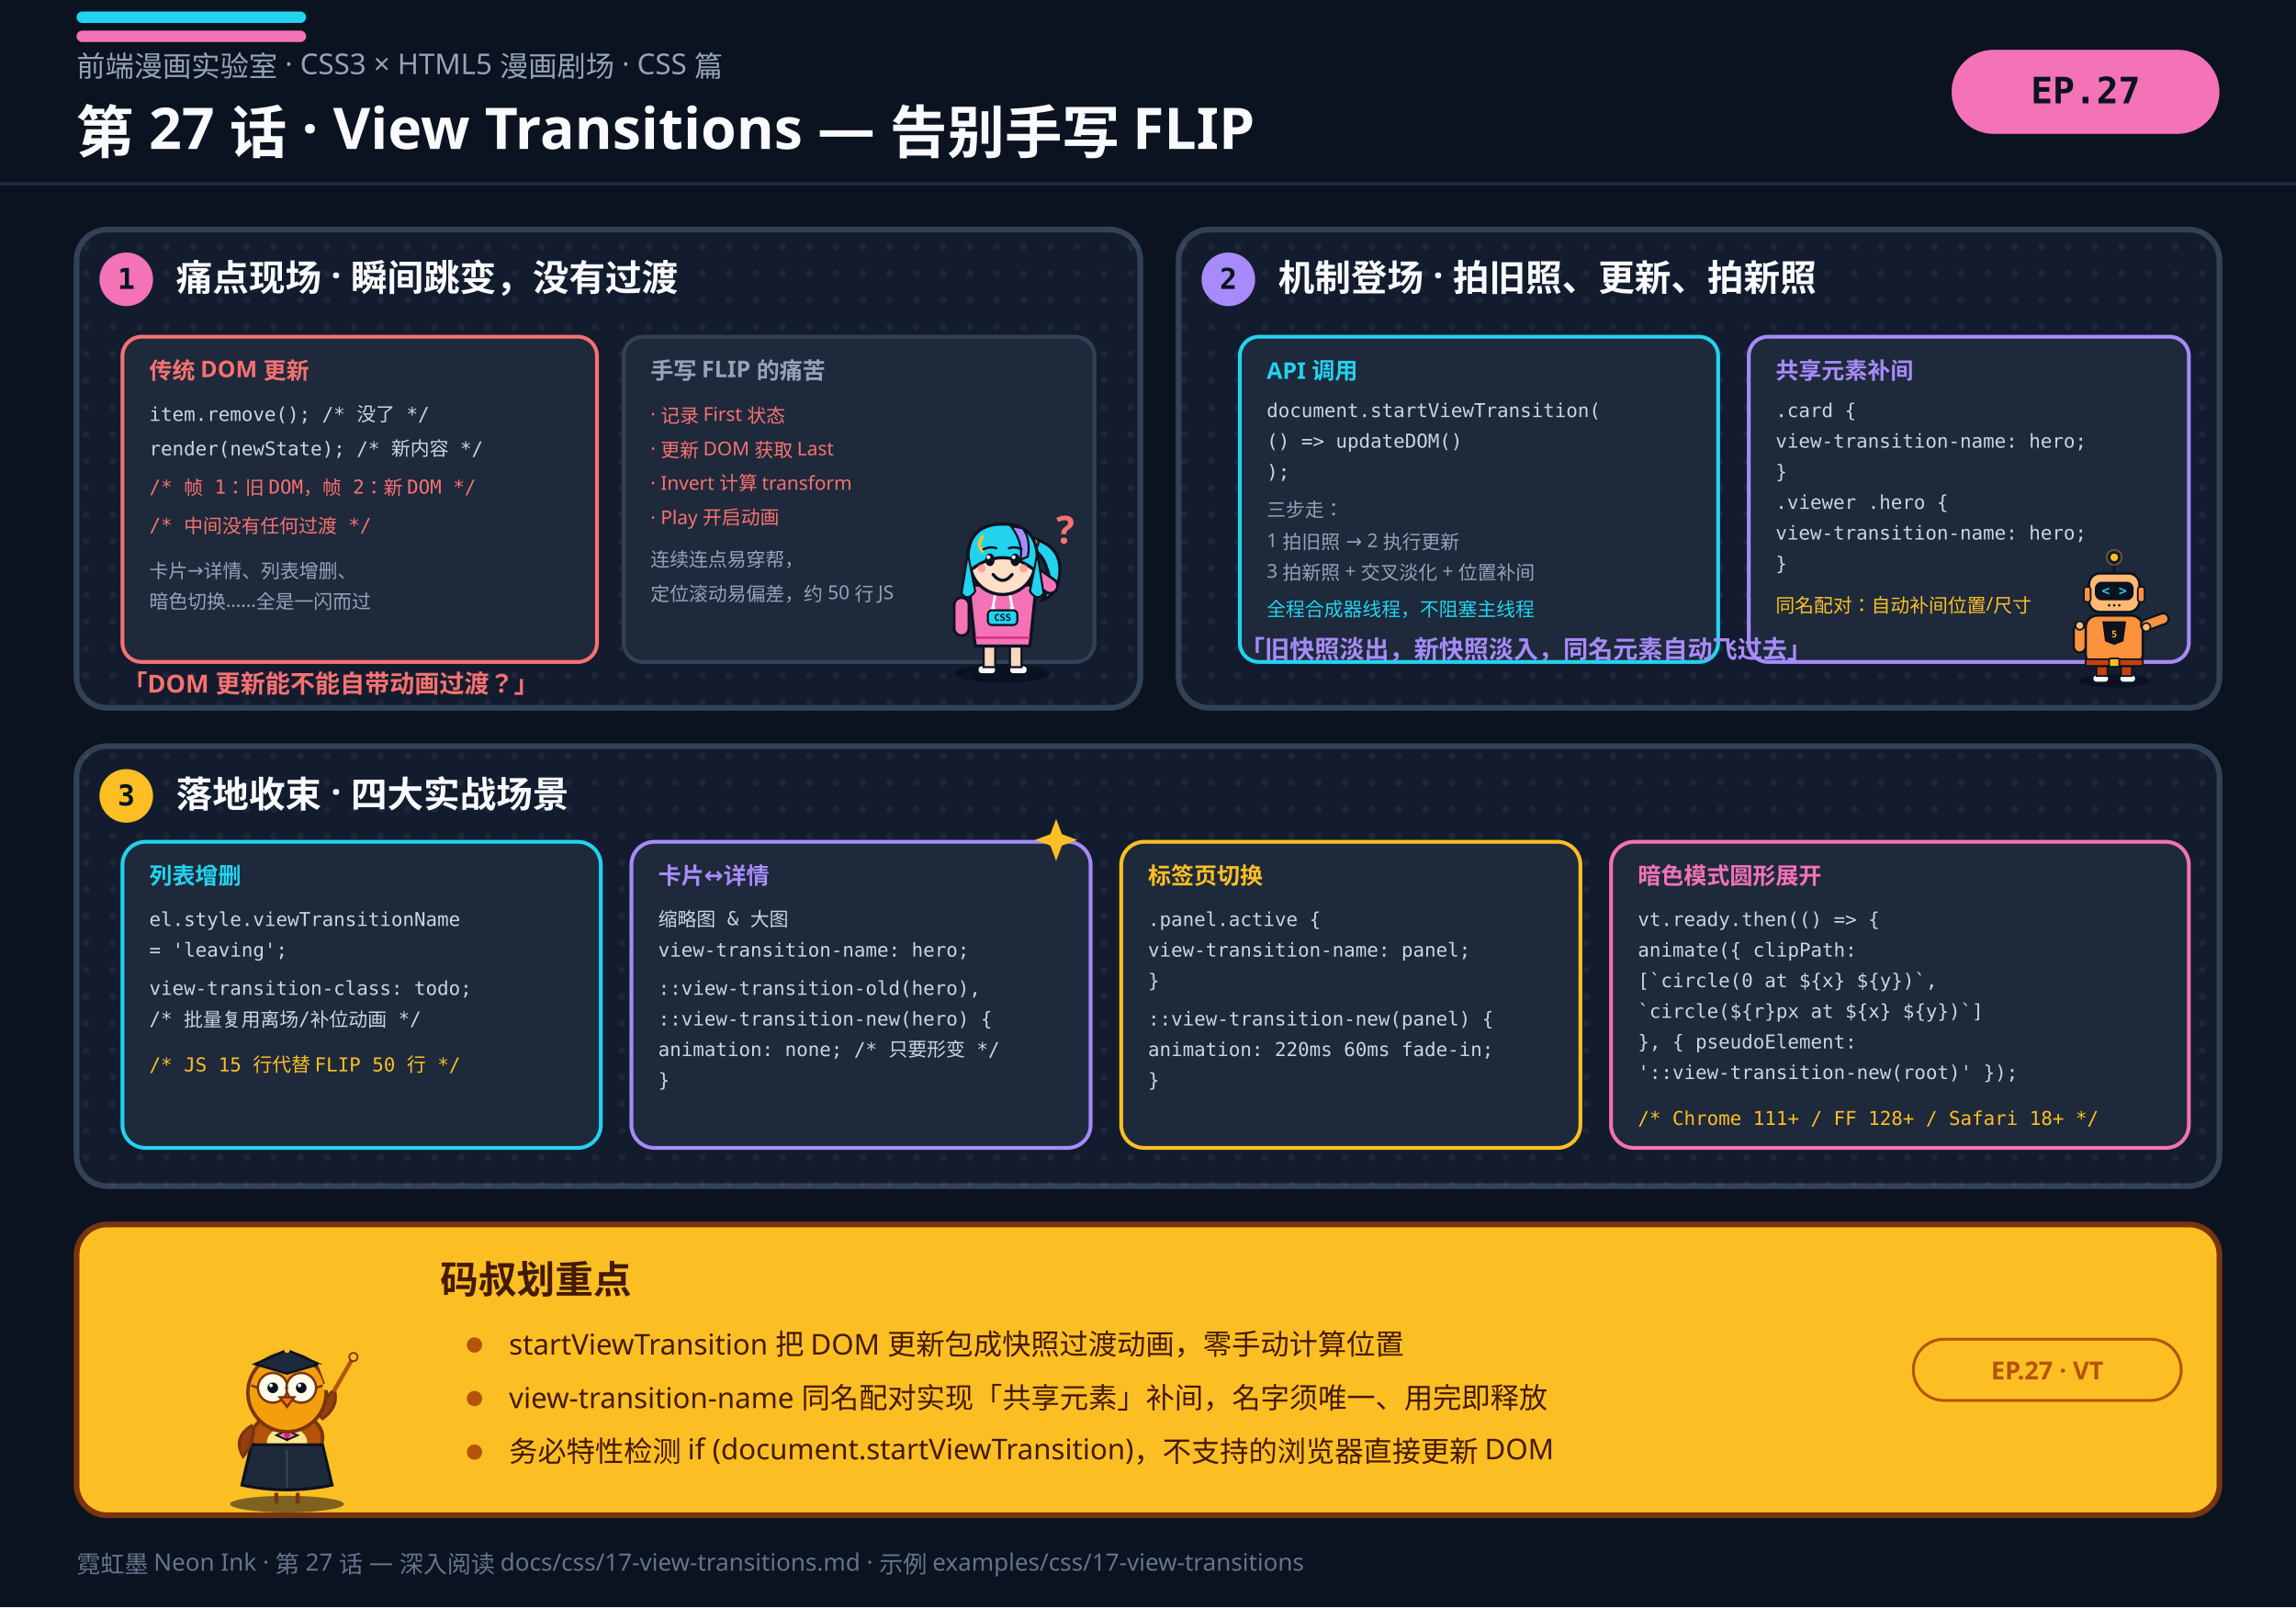
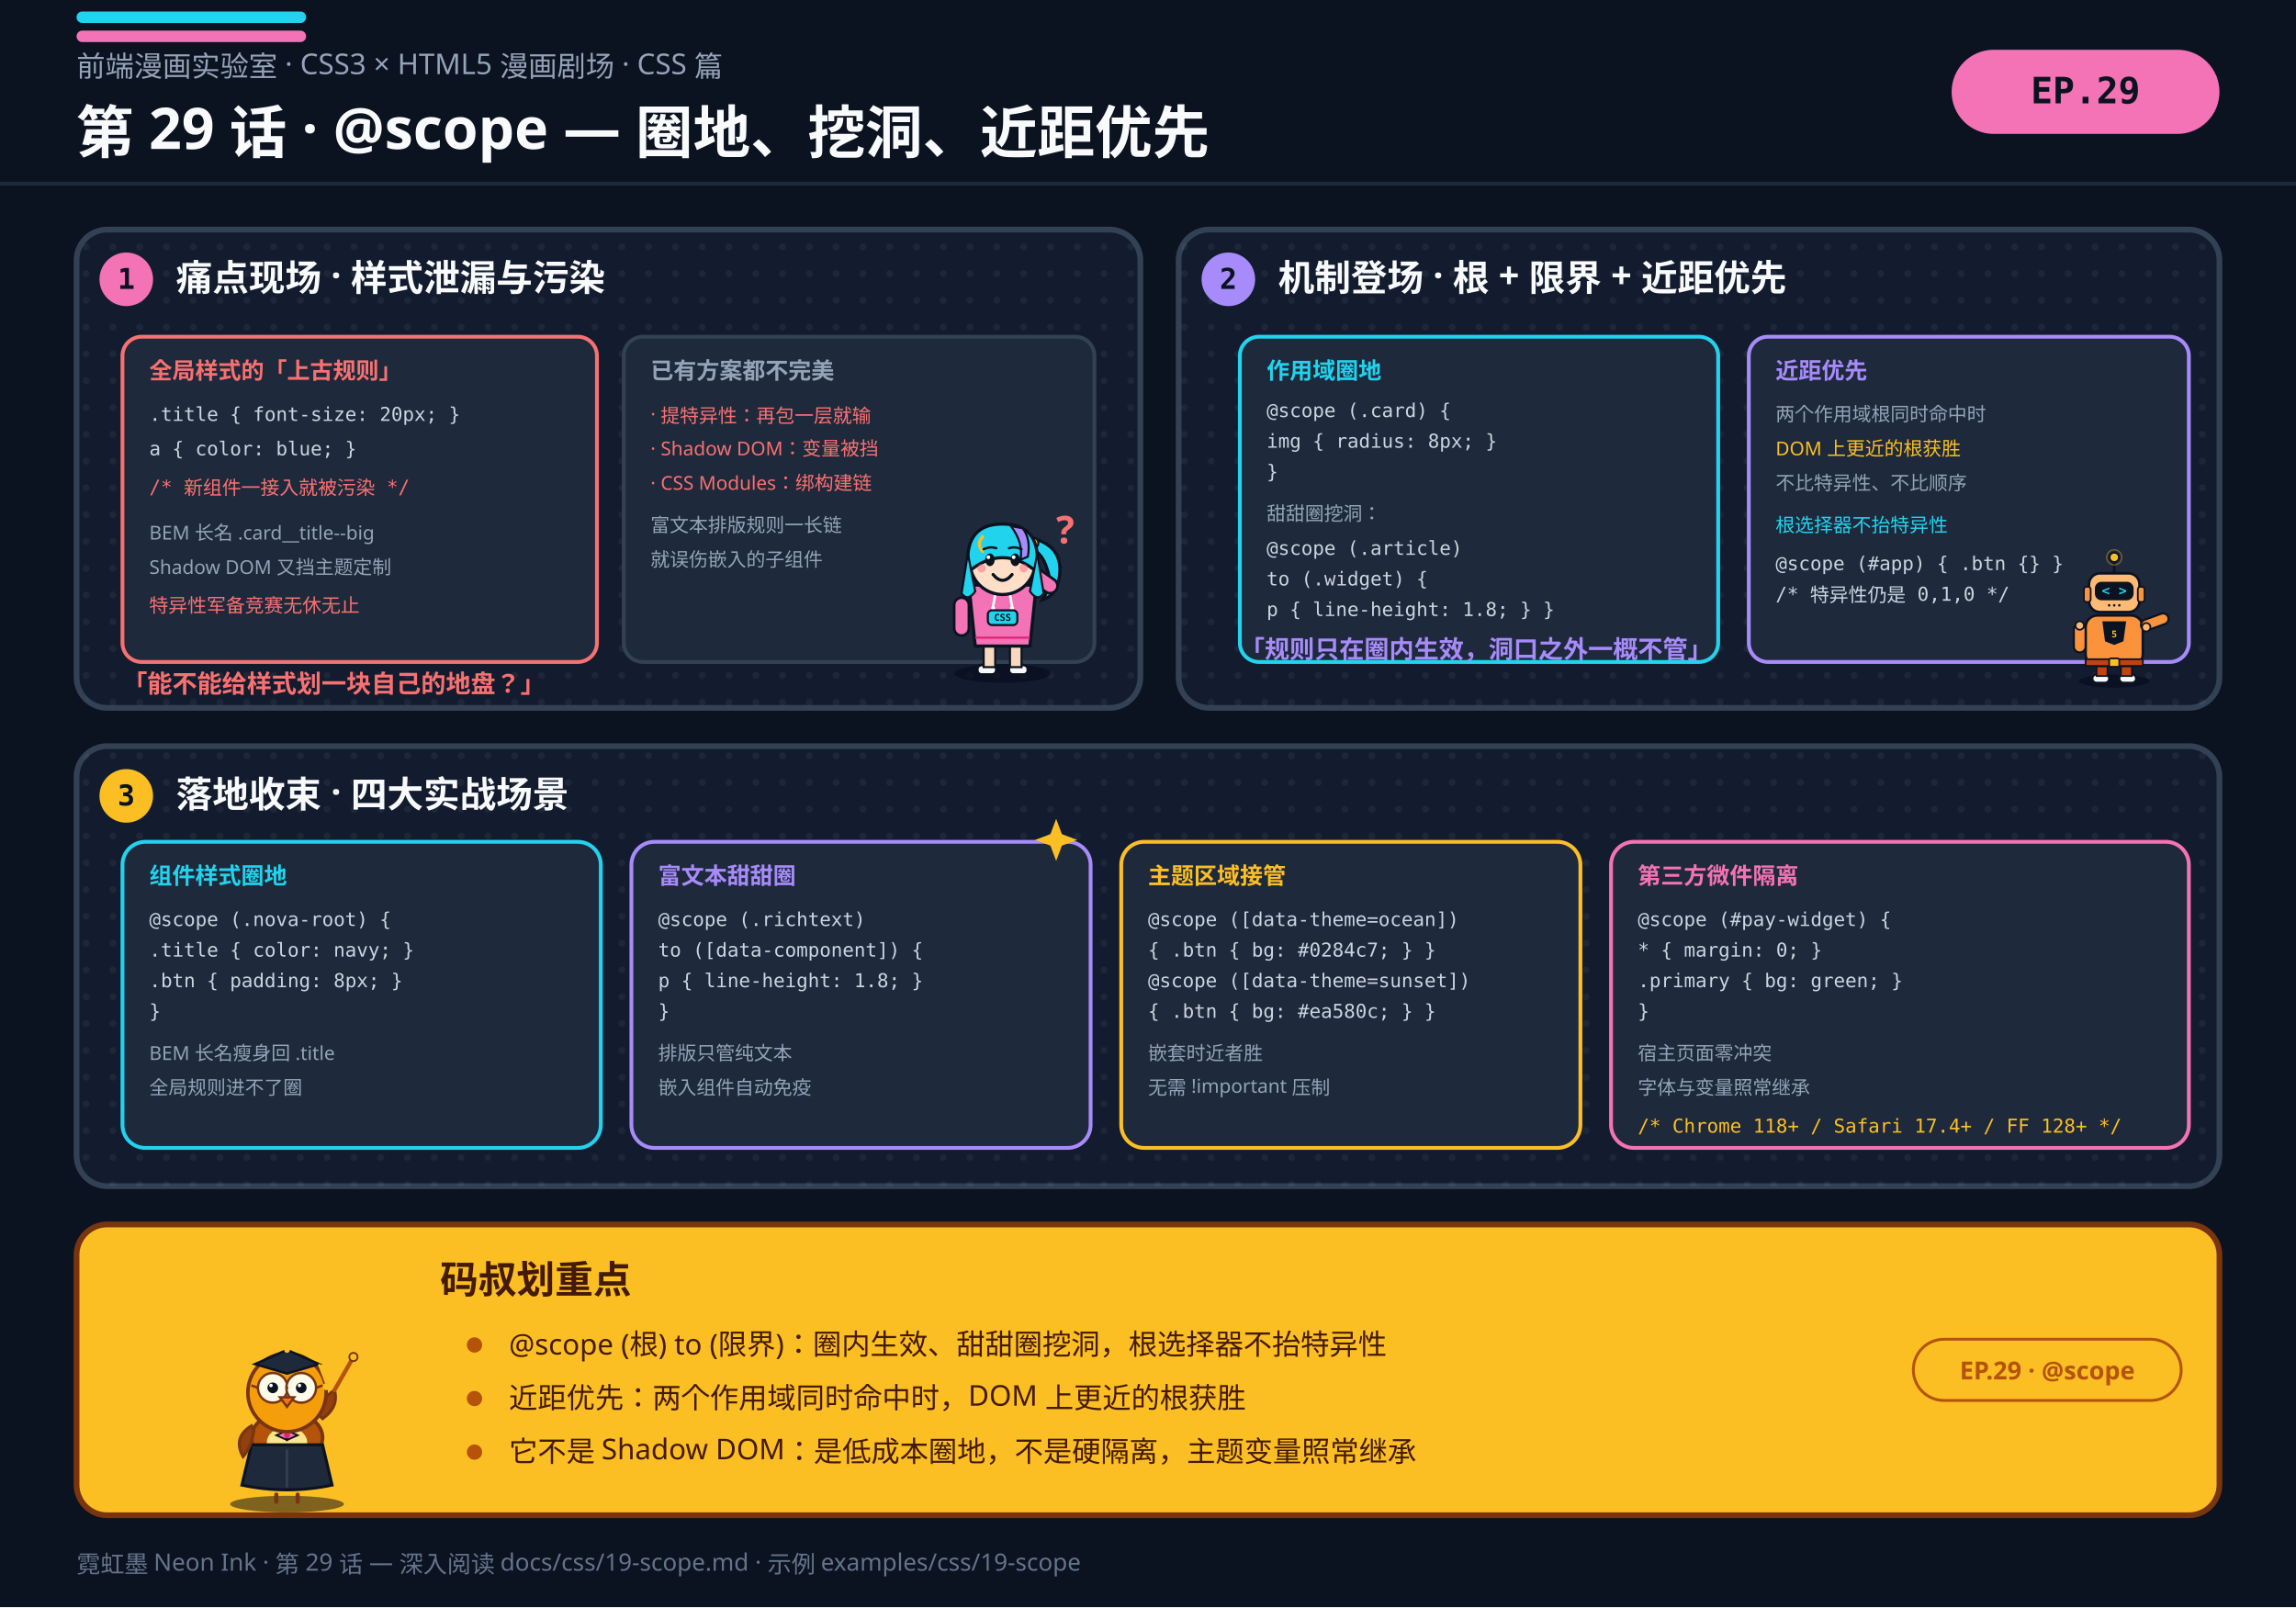
<svg xmlns="http://www.w3.org/2000/svg" viewBox="0 0 1200 840">
  <defs>
    <style>
      .t{font-family:'PingFang SC','Hiragino Sans GB','Microsoft YaHei',sans-serif;}
      .m{font-family:'SFMono-Regular',Menlo,Consolas,monospace;}
      .st{font-size:15px;fill:#94a3b8;}
      .bt{font-size:30px;font-weight:bold;fill:#f8fafc;}
      .pt{font-size:19px;font-weight:bold;fill:#f8fafc;}
      .an{font-size:12.5px;fill:#94a3b8;}
      .cd{font-size:11.5px;fill:#cbd5e1;}
      .kt{font-size:20px;font-weight:bold;fill:#451a03;}
      .kb{font-size:15px;fill:#451a03;}
      .ft{font-size:12.5px;fill:#64748b;}
    </style>
    <pattern id="ht" width="14" height="14" patternUnits="userSpaceOnUse">
      <circle cx="3" cy="3" r="1.8" fill="#f8fafc" opacity="0.05" />
    </pattern>
    <g id="pixelv2">
      <ellipse cx="0" cy="0" rx="46" ry="9" fill="#020617" opacity="0.5" />
      <rect x="-24" y="-8" width="18" height="9" rx="4" fill="#f8fafc" stroke="#0b1220" stroke-width="2.5" />
      <rect x="6" y="-8" width="18" height="9" rx="4" fill="#f8fafc" stroke="#0b1220" stroke-width="2.5" />
      <rect x="-18" y="-30" width="11" height="24" fill="#f8d8bf" stroke="#0b1220" stroke-width="2" />
      <rect x="7" y="-30" width="11" height="24" fill="#f8d8bf" stroke="#0b1220" stroke-width="2" />
      <path d="M 30 -128 Q 58 -120 54 -92 Q 51 -74 38 -70 Q 48 -86 42 -100 Q 38 -114 26 -120 Z" fill="#22d3ee" stroke="#0b1220" stroke-width="3" />
      <circle cx="29" cy="-124" r="5" fill="#fbbf24" stroke="#0b1220" stroke-width="2" />
      <path d="M -32 -84 L 32 -84 L 26 -26 L -26 -26 Z" fill="#f472b6" stroke="#0b1220" stroke-width="3" stroke-linejoin="round" />
      <path d="M -26 -34 L 26 -34" stroke="#db2777" stroke-width="2" />
      <path d="M -6 -80 L -9 -64" stroke="#f8fafc" stroke-width="2.5" stroke-linecap="round" />
      <path d="M 6 -80 L 9 -64" stroke="#f8fafc" stroke-width="2.5" stroke-linecap="round" />
      <circle cx="-9" cy="-62" r="2" fill="#f8fafc" />
      <circle cx="9" cy="-62" r="2" fill="#f8fafc" />
      <rect x="-14" y="-60" width="28" height="14" rx="4" fill="#22d3ee" stroke="#0b1220" stroke-width="2" />
      <text class="m" x="0" y="-50" text-anchor="middle" font-size="9" font-weight="bold" fill="#0b1220">CSS</text>
      <rect x="-46" y="-72" width="14" height="36" rx="7" fill="#f472b6" stroke="#0b1220" stroke-width="2.5" />
      <rect x="30" y="-106" width="14" height="34" rx="7" fill="#f472b6" stroke="#0b1220" stroke-width="2.5" transform="rotate(-55 37 -89)" />
      <circle cx="0" cy="-106" r="31" fill="#ffdfc8" stroke="#0b1220" stroke-width="3" />
      <path d="M -33 -104 Q -35 -142 0 -142 Q 35 -142 33 -104 L 33 -96 Q 17 -110 0 -110 Q -17 -110 -33 -96 Z" fill="#22d3ee" stroke="#0b1220" stroke-width="3" />
      <path d="M -33 -114 L -39 -76 Q -33 -68 -26 -78 Z" fill="#22d3ee" stroke="#0b1220" stroke-width="2" />
      <path d="M 33 -114 L 39 -76 Q 33 -68 26 -78 Z" fill="#22d3ee" stroke="#0b1220" stroke-width="2" />
      <path d="M 8 -140 Q 20 -124 17 -108 L 24 -111 Q 27 -128 19 -138 Z" fill="#a78bfa" stroke="#0b1220" stroke-width="2" />
      <path d="M -19 -130 Q -25 -123 -19 -116" stroke="#fbbf24" stroke-width="3" fill="none" stroke-linecap="round" />
      <ellipse cx="-12" cy="-108" rx="4.5" ry="6" fill="#0b1220" />
      <ellipse cx="12" cy="-108" rx="4.5" ry="6" fill="#0b1220" />
      <circle cx="-13.5" cy="-110.5" r="1.8" fill="#ffffff" />
      <circle cx="10.5" cy="-110.5" r="1.8" fill="#ffffff" />
      <path d="M -18 -118 Q -12 -121 -6 -119" stroke="#0b1220" stroke-width="2.2" fill="none" stroke-linecap="round" />
      <path d="M 18 -118 Q 12 -121 6 -119" stroke="#0b1220" stroke-width="2.2" fill="none" stroke-linecap="round" />
      <circle cx="-20" cy="-100" r="4" fill="#fb7185" opacity="0.55" />
      <circle cx="20" cy="-100" r="4" fill="#fb7185" opacity="0.55" />
      <path d="M -9 -94 Q 0 -83 9 -94" stroke="#0b1220" stroke-width="3" fill="none" stroke-linecap="round" />
    </g>
    <g id="taggyv2">
      <ellipse cx="0" cy="0" rx="42" ry="8" fill="#020617" opacity="0.5" />
      <rect x="-26" y="-8" width="20" height="10" rx="5" fill="#f8fafc" stroke="#0b1220" stroke-width="2.5" />
      <rect x="6" y="-8" width="20" height="10" rx="5" fill="#f8fafc" stroke="#0b1220" stroke-width="2.5" />
      <rect x="-21" y="-24" width="13" height="18" fill="#c2410c" stroke="#0b1220" stroke-width="2" />
      <rect x="8" y="-24" width="13" height="18" fill="#c2410c" stroke="#0b1220" stroke-width="2" />
      <rect x="-34" y="-78" width="68" height="60" rx="14" fill="#fb923c" stroke="#0b1220" stroke-width="3" />
      <polygon points="-13,-70 13,-70 10,-48 0,-44 -10,-48" fill="#0b1220" stroke="#0b1220" stroke-width="2" />
      <text class="m" x="0" y="-52" text-anchor="middle" font-size="11" font-weight="bold" fill="#fbbf24">5</text>
      <rect x="-34" y="-26" width="68" height="8" fill="#c2410c" stroke="#0b1220" stroke-width="2" />
      <rect x="-6" y="-27" width="12" height="10" rx="2" fill="#fbbf24" stroke="#0b1220" stroke-width="2" />
      <rect x="-48" y="-68" width="14" height="34" rx="7" fill="#fb923c" stroke="#0b1220" stroke-width="2.5" />
      <circle cx="-41" cy="-66" r="5" fill="#fdba74" stroke="#0b1220" stroke-width="2" />
      <rect x="32" y="-71" width="34" height="13" rx="6.5" fill="#fb923c" stroke="#0b1220" stroke-width="2.5" transform="rotate(-20 32 -65)" />
      <circle cx="38" cy="-64" r="5" fill="#fdba74" stroke="#0b1220" stroke-width="2" />
      <rect x="-30" y="-128" width="60" height="46" rx="13" fill="#fdba74" stroke="#0b1220" stroke-width="3" />
      <rect x="-36" y="-112" width="8" height="18" rx="3" fill="#fb923c" stroke="#0b1220" stroke-width="2" />
      <rect x="28" y="-112" width="8" height="18" rx="3" fill="#fb923c" stroke="#0b1220" stroke-width="2" />
      <rect x="-23" y="-118" width="46" height="22" rx="8" fill="#0b1220" />
      <text class="m" x="-10" y="-102" text-anchor="middle" font-size="16" font-weight="bold" fill="#22d3ee">&lt;</text>
      <text class="m" x="10" y="-102" text-anchor="middle" font-size="16" font-weight="bold" fill="#22d3ee">&gt;</text>
      <circle cx="-6" cy="-90" r="1.5" fill="#0b1220" />
      <circle cx="0" cy="-90" r="1.5" fill="#0b1220" />
      <circle cx="6" cy="-90" r="1.5" fill="#0b1220" />
      <line x1="0" y1="-128" x2="0" y2="-142" stroke="#0b1220" stroke-width="3" />
      <circle cx="0" cy="-147" r="9" fill="none" stroke="#fbbf24" stroke-width="1.5" opacity="0.4" />
      <circle cx="0" cy="-147" r="5.5" fill="#fbbf24" stroke="#0b1220" stroke-width="2" />
    </g>
    <g id="moov2">
      <ellipse cx="0" cy="68" rx="48" ry="7" fill="#020617" opacity="0.5" />
      <line x1="-9" y1="60" x2="-9" y2="66" stroke="#78350f" stroke-width="3.5" stroke-linecap="round" />
      <line x1="9" y1="60" x2="9" y2="66" stroke="#78350f" stroke-width="3.5" stroke-linecap="round" />
      <ellipse cx="0" cy="12" rx="30" ry="22" fill="#b45309" stroke="#78350f" stroke-width="3" />
      <ellipse cx="0" cy="16" rx="17" ry="13" fill="#fde68a" />
      <path d="M -30 18 L 30 18 L 38 52 Q 0 60 -38 52 Z" fill="#1e293b" stroke="#0b1220" stroke-width="2.5" />
      <line x1="0" y1="22" x2="0" y2="54" stroke="#334155" stroke-width="2" />
      <path d="M -30 2 Q -46 12 -37 28 Q -30 20 -28 6 Z" fill="#92400e" stroke="#78350f" stroke-width="2.5" />
      <path d="M 30 -4 Q 44 -14 40 -28 Q 30 -22 26 -8 Z" fill="#92400e" stroke="#78350f" stroke-width="2.5" />
      <line x1="40" y1="-28" x2="56" y2="-56" stroke="#b45309" stroke-width="3.5" stroke-linecap="round" />
      <circle cx="56" cy="-56" r="3.5" fill="#fbbf24" stroke="#78350f" stroke-width="1.5" />
      <polygon points="-9,10 0,6 0,14" fill="#f472b6" stroke="#0b1220" stroke-width="1.5" />
      <polygon points="9,10 0,6 0,14" fill="#f472b6" stroke="#0b1220" stroke-width="1.5" />
      <circle cx="0" cy="10" r="2.5" fill="#db2777" />
      <circle cx="0" cy="-26" r="33" fill="#f59e0b" stroke="#78350f" stroke-width="3" />
      <polygon points="-27,-50 0,-62 27,-50 0,-42" fill="#1e293b" stroke="#0b1220" stroke-width="2" />
      <circle cx="0" cy="-62" r="2.5" fill="#fbbf24" />
      <path d="M 27 -50 L 33 -34" stroke="#fbbf24" stroke-width="2" />
      <circle cx="33" cy="-31" r="3" fill="#fbbf24" />
      <circle cx="-12" cy="-30" r="12.5" fill="#fffbeb" stroke="#78350f" stroke-width="2" />
      <circle cx="12" cy="-30" r="12.5" fill="#fffbeb" stroke="#78350f" stroke-width="2" />
      <line x1="-1" y1="-30" x2="1" y2="-30" stroke="#78350f" stroke-width="2" />
      <line x1="-24.5" y1="-30" x2="-30" y2="-32" stroke="#78350f" stroke-width="2" />
      <line x1="24.5" y1="-30" x2="30" y2="-32" stroke="#78350f" stroke-width="2" />
      <circle cx="-12" cy="-30" r="4.5" fill="#0b1220" />
      <circle cx="12" cy="-30" r="4.5" fill="#0b1220" />
      <circle cx="-13.5" cy="-32" r="1.5" fill="#ffffff" />
      <circle cx="10.5" cy="-32" r="1.5" fill="#ffffff" />
      <polygon points="0,-14 -6,-22 6,-22" fill="#f97316" stroke="#78350f" stroke-width="2" />
    </g>
  </defs>
  <rect x="0" y="0" width="1200" height="840" fill="#0b1220" />
  <rect x="40" y="6" width="120" height="6" rx="3" fill="#22d3ee" />
  <rect x="40" y="16" width="120" height="6" rx="3" fill="#f472b6" />
  <text class="t st" x="40" y="40">前端漫画实验室 · CSS3 × HTML5 漫画剧场 · CSS 篇</text>
-   <text class="t bt" x="40" y="80">第 27 话 · View Transitions — 告别手写 FLIP</text>
+   <text class="t bt" x="40" y="80">第 29 话 · @scope — 圈地、挖洞、近距优先</text>
  <rect x="1020" y="26" width="140" height="44" rx="22" fill="#f472b6" />
-   <text class="m" x="1090" y="54" text-anchor="middle" font-size="19" font-weight="bold" fill="#0b1220">EP.27</text>
+   <text class="m" x="1090" y="54" text-anchor="middle" font-size="19" font-weight="bold" fill="#0b1220">EP.29</text>
  <line x1="0" y1="96" x2="1200" y2="96" stroke="#1e293b" stroke-width="2" />
  <rect x="40" y="120" width="556" height="250" rx="16" fill="#131c2e" stroke="#334155" stroke-width="3" />
  <rect x="40" y="120" width="556" height="250" rx="16" fill="url(#ht)" />
  <circle cx="66" cy="146" r="14" fill="#f472b6" />
  <text class="m" x="66" y="151" text-anchor="middle" font-size="15" font-weight="bold" fill="#0b1220">1</text>
-   <text class="t pt" x="92" y="152">痛点现场 · 瞬间跳变，没有过渡</text>
+   <text class="t pt" x="92" y="152">痛点现场 · 样式泄漏与污染</text>
  <rect x="64" y="176" width="248" height="170" rx="10" fill="#1e293b" stroke="#f87171" stroke-width="2" />
-   <text class="t" x="78" y="198" font-size="12" font-weight="bold" fill="#f87171">传统 DOM 更新</text>
-   <text class="m" x="78" y="220" font-size="10" fill="#cbd5e1">item.remove();     /* 没了 */</text>
-   <text class="m" x="78" y="238" font-size="10" fill="#cbd5e1">render(newState);  /* 新内容 */</text>
-   <text class="m" x="78" y="258" font-size="10" fill="#f87171">/* 帧 1：旧 DOM，帧 2：新 DOM */</text>
-   <text class="m" x="78" y="278" font-size="10" fill="#f87171">/* 中间没有任何过渡 */</text>
-   <text class="t" x="78" y="302" font-size="10" fill="#94a3b8">卡片→详情、列表增删、</text>
-   <text class="t" x="78" y="318" font-size="10" fill="#94a3b8">暗色切换……全是一闪而过</text>
+   <text class="t" x="78" y="198" font-size="12" font-weight="bold" fill="#f87171">全局样式的「上古规则」</text>
+   <text class="m" x="78" y="220" font-size="10" fill="#cbd5e1">.title { font-size: 20px; }</text>
+   <text class="m" x="78" y="238" font-size="10" fill="#cbd5e1">a { color: blue; }</text>
+   <text class="m" x="78" y="258" font-size="10" fill="#f87171">/* 新组件一接入就被污染 */</text>
+   <text class="t" x="78" y="282" font-size="10" fill="#94a3b8">BEM 长名 .card__title--big</text>
+   <text class="t" x="78" y="300" font-size="10" fill="#94a3b8">Shadow DOM 又挡主题定制</text>
+   <text class="t" x="78" y="320" font-size="10" fill="#f87171">特异性军备竞赛无休无止</text>
  <rect x="326" y="176" width="246" height="170" rx="10" fill="#1e293b" stroke="#334155" stroke-width="2" />
-   <text class="t" x="340" y="198" font-size="12" font-weight="bold" fill="#94a3b8">手写 FLIP 的痛苦</text>
-   <text class="t" x="340" y="220" font-size="10" fill="#f87171">· 记录 First 状态</text>
-   <text class="t" x="340" y="238" font-size="10" fill="#f87171">· 更新 DOM 获取 Last</text>
-   <text class="t" x="340" y="256" font-size="10" fill="#f87171">· Invert 计算 transform</text>
-   <text class="t" x="340" y="274" font-size="10" fill="#f87171">· Play 开启动画</text>
-   <text class="t" x="340" y="296" font-size="10" fill="#94a3b8">连续连点易穿帮，</text>
-   <text class="t" x="340" y="314" font-size="10" fill="#94a3b8">定位滚动易偏差，约 50 行 JS</text>
-   <text class="t" x="64" y="362" font-size="13" font-weight="bold" fill="#f87171">「DOM 更新能不能自带动画过渡？」</text>
+   <text class="t" x="340" y="198" font-size="12" font-weight="bold" fill="#94a3b8">已有方案都不完美</text>
+   <text class="t" x="340" y="220" font-size="10" fill="#f87171">· 提特异性：再包一层就输</text>
+   <text class="t" x="340" y="238" font-size="10" fill="#f87171">· Shadow DOM：变量被挡</text>
+   <text class="t" x="340" y="256" font-size="10" fill="#f87171">· CSS Modules：绑构建链</text>
+   <text class="t" x="340" y="278" font-size="10" fill="#94a3b8">富文本排版规则一长链</text>
+   <text class="t" x="340" y="296" font-size="10" fill="#94a3b8">就误伤嵌入的子组件</text>
+   <text class="t" x="64" y="362" font-size="13" font-weight="bold" fill="#f87171">「能不能给样式划一块自己的地盘？」</text>
  <use href="#pixelv2" transform="translate(524,352) scale(0.55)" />
  <text class="t" x="552" y="284" font-size="20" font-weight="bold" fill="#f87171">?</text>
  <rect x="616" y="120" width="544" height="250" rx="16" fill="#131c2e" stroke="#334155" stroke-width="3" />
  <rect x="616" y="120" width="544" height="250" rx="16" fill="url(#ht)" />
  <circle cx="642" cy="146" r="14" fill="#a78bfa" />
  <text class="m" x="642" y="151" text-anchor="middle" font-size="15" font-weight="bold" fill="#0b1220">2</text>
-   <text class="t pt" x="668" y="152">机制登场 · 拍旧照、更新、拍新照</text>
+   <text class="t pt" x="668" y="152">机制登场 · 根 + 限界 + 近距优先</text>
  <rect x="648" y="176" width="250" height="170" rx="10" fill="#1e293b" stroke="#22d3ee" stroke-width="2" />
-   <text class="t" x="662" y="198" font-size="12" font-weight="bold" fill="#22d3ee">API 调用</text>
-   <text class="m" x="662" y="218" font-size="10" fill="#cbd5e1">document.startViewTransition(</text>
-   <text class="m" x="662" y="234" font-size="10" fill="#cbd5e1">  () =&gt; updateDOM()</text>
-   <text class="m" x="662" y="250" font-size="10" fill="#cbd5e1">);</text>
-   <text class="t" x="662" y="270" font-size="10" fill="#94a3b8">三步走：</text>
-   <text class="t" x="662" y="286" font-size="10" fill="#94a3b8">1 拍旧照 → 2 执行更新</text>
-   <text class="t" x="662" y="302" font-size="10" fill="#94a3b8">3 拍新照 + 交叉淡化 + 位置补间</text>
-   <text class="t" x="662" y="322" font-size="10" fill="#22d3ee">全程合成器线程，不阻塞主线程</text>
+   <text class="t" x="662" y="198" font-size="12" font-weight="bold" fill="#22d3ee">作用域圈地</text>
+   <text class="m" x="662" y="218" font-size="10" fill="#cbd5e1">@scope (.card) {</text>
+   <text class="m" x="662" y="234" font-size="10" fill="#cbd5e1">  img { radius: 8px; }</text>
+   <text class="m" x="662" y="250" font-size="10" fill="#cbd5e1">}</text>
+   <text class="t" x="662" y="272" font-size="10" fill="#94a3b8">甜甜圈挖洞：</text>
+   <text class="m" x="662" y="290" font-size="10" fill="#cbd5e1">@scope (.article)</text>
+   <text class="m" x="662" y="306" font-size="10" fill="#cbd5e1">  to (.widget) {</text>
+   <text class="m" x="662" y="322" font-size="10" fill="#cbd5e1">  p { line-height: 1.8; } }</text>
  <rect x="914" y="176" width="230" height="170" rx="10" fill="#1e293b" stroke="#a78bfa" stroke-width="2" />
-   <text class="t" x="928" y="198" font-size="12" font-weight="bold" fill="#a78bfa">共享元素补间</text>
-   <text class="m" x="928" y="218" font-size="10" fill="#cbd5e1">.card  {</text>
-   <text class="m" x="928" y="234" font-size="10" fill="#cbd5e1">  view-transition-name: hero;</text>
-   <text class="m" x="928" y="250" font-size="10" fill="#cbd5e1">}</text>
-   <text class="m" x="928" y="266" font-size="10" fill="#cbd5e1">.viewer .hero {</text>
-   <text class="m" x="928" y="282" font-size="10" fill="#cbd5e1">  view-transition-name: hero;</text>
-   <text class="m" x="928" y="298" font-size="10" fill="#cbd5e1">}</text>
-   <text class="t" x="928" y="320" font-size="10" fill="#fbbf24">同名配对：自动补间位置/尺寸</text>
-   <text class="t" x="648" y="344" font-size="13" font-weight="bold" fill="#a78bfa">「旧快照淡出，新快照淡入，同名元素自动飞过去」</text>
+   <text class="t" x="928" y="198" font-size="12" font-weight="bold" fill="#a78bfa">近距优先</text>
+   <text class="t" x="928" y="220" font-size="10" fill="#94a3b8">两个作用域根同时命中时</text>
+   <text class="t" x="928" y="238" font-size="10" fill="#fbbf24">DOM 上更近的根获胜</text>
+   <text class="t" x="928" y="256" font-size="10" fill="#94a3b8">不比特异性、不比顺序</text>
+   <text class="t" x="928" y="278" font-size="10" fill="#22d3ee">根选择器不抬特异性</text>
+   <text class="m" x="928" y="298" font-size="10" fill="#cbd5e1">@scope (#app) { .btn {} }</text>
+   <text class="m" x="928" y="314" font-size="10" fill="#cbd5e1">/* 特异性仍是 0,1,0 */</text>
+   <text class="t" x="648" y="344" font-size="13" font-weight="bold" fill="#a78bfa">「规则只在圈内生效，洞口之外一概不管」</text>
  <use href="#taggyv2" transform="translate(1105,356) scale(0.44)" />
  <rect x="40" y="390" width="1120" height="230" rx="16" fill="#131c2e" stroke="#334155" stroke-width="3" />
  <rect x="40" y="390" width="1120" height="230" rx="16" fill="url(#ht)" />
  <circle cx="66" cy="416" r="14" fill="#fbbf24" />
  <text class="m" x="66" y="421" text-anchor="middle" font-size="15" font-weight="bold" fill="#0b1220">3</text>
  <text class="t pt" x="92" y="422">落地收束 · 四大实战场景</text>
  <rect x="64" y="440" width="250" height="160" rx="12" fill="#1e293b" stroke="#22d3ee" stroke-width="2" />
-   <text class="t" x="78" y="462" font-size="12" font-weight="bold" fill="#22d3ee">列表增删</text>
-   <text class="m" x="78" y="484" font-size="10" fill="#cbd5e1">el.style.viewTransitionName</text>
-   <text class="m" x="78" y="500" font-size="10" fill="#cbd5e1">  = 'leaving';</text>
-   <text class="m" x="78" y="520" font-size="10" fill="#cbd5e1">view-transition-class: todo;</text>
-   <text class="m" x="78" y="536" font-size="10" fill="#cbd5e1">  /* 批量复用离场/补位动画 */</text>
-   <text class="m" x="78" y="560" font-size="10" fill="#fbbf24">/* JS 15 行代替 FLIP 50 行 */</text>
+   <text class="t" x="78" y="462" font-size="12" font-weight="bold" fill="#22d3ee">组件样式圈地</text>
+   <text class="m" x="78" y="484" font-size="10" fill="#cbd5e1">@scope (.nova-root) {</text>
+   <text class="m" x="78" y="500" font-size="10" fill="#cbd5e1">  .title { color: navy; }</text>
+   <text class="m" x="78" y="516" font-size="10" fill="#cbd5e1">  .btn { padding: 8px; }</text>
+   <text class="m" x="78" y="532" font-size="10" fill="#cbd5e1">}</text>
+   <text class="t" x="78" y="554" font-size="10" fill="#94a3b8">BEM 长名瘦身回 .title</text>
+   <text class="t" x="78" y="572" font-size="10" fill="#94a3b8">全局规则进不了圈</text>
  <rect x="330" y="440" width="240" height="160" rx="12" fill="#1e293b" stroke="#a78bfa" stroke-width="2" />
-   <text class="t" x="344" y="462" font-size="12" font-weight="bold" fill="#a78bfa">卡片↔详情</text>
-   <text class="m" x="344" y="484" font-size="10" fill="#cbd5e1">缩略图 &amp; 大图</text>
-   <text class="m" x="344" y="500" font-size="10" fill="#cbd5e1">  view-transition-name: hero;</text>
-   <text class="m" x="344" y="520" font-size="10" fill="#cbd5e1">::view-transition-old(hero),</text>
-   <text class="m" x="344" y="536" font-size="10" fill="#cbd5e1">::view-transition-new(hero) {</text>
-   <text class="m" x="344" y="552" font-size="10" fill="#cbd5e1">  animation: none; /* 只要形变 */</text>
-   <text class="m" x="344" y="568" font-size="10" fill="#cbd5e1">}</text>
+   <text class="t" x="344" y="462" font-size="12" font-weight="bold" fill="#a78bfa">富文本甜甜圈</text>
+   <text class="m" x="344" y="484" font-size="10" fill="#cbd5e1">@scope (.richtext)</text>
+   <text class="m" x="344" y="500" font-size="10" fill="#cbd5e1">  to ([data-component]) {</text>
+   <text class="m" x="344" y="516" font-size="10" fill="#cbd5e1">  p { line-height: 1.8; }</text>
+   <text class="m" x="344" y="532" font-size="10" fill="#cbd5e1">}</text>
+   <text class="t" x="344" y="554" font-size="10" fill="#94a3b8">排版只管纯文本</text>
+   <text class="t" x="344" y="572" font-size="10" fill="#94a3b8">嵌入组件自动免疫</text>
  <rect x="586" y="440" width="240" height="160" rx="12" fill="#1e293b" stroke="#fbbf24" stroke-width="2" />
-   <text class="t" x="600" y="462" font-size="12" font-weight="bold" fill="#fbbf24">标签页切换</text>
-   <text class="m" x="600" y="484" font-size="10" fill="#cbd5e1">.panel.active {</text>
-   <text class="m" x="600" y="500" font-size="10" fill="#cbd5e1">  view-transition-name: panel;</text>
-   <text class="m" x="600" y="516" font-size="10" fill="#cbd5e1">}</text>
-   <text class="m" x="600" y="536" font-size="10" fill="#cbd5e1">::view-transition-new(panel) {</text>
-   <text class="m" x="600" y="552" font-size="10" fill="#cbd5e1">  animation: 220ms 60ms fade-in;</text>
-   <text class="m" x="600" y="568" font-size="10" fill="#cbd5e1">}</text>
+   <text class="t" x="600" y="462" font-size="12" font-weight="bold" fill="#fbbf24">主题区域接管</text>
+   <text class="m" x="600" y="484" font-size="10" fill="#cbd5e1">@scope ([data-theme=ocean])</text>
+   <text class="m" x="600" y="500" font-size="10" fill="#cbd5e1">  { .btn { bg: #0284c7; } }</text>
+   <text class="m" x="600" y="516" font-size="10" fill="#cbd5e1">@scope ([data-theme=sunset])</text>
+   <text class="m" x="600" y="532" font-size="10" fill="#cbd5e1">  { .btn { bg: #ea580c; } }</text>
+   <text class="t" x="600" y="554" font-size="10" fill="#94a3b8">嵌套时近者胜</text>
+   <text class="t" x="600" y="572" font-size="10" fill="#94a3b8">无需 !important 压制</text>
  <rect x="842" y="440" width="302" height="160" rx="12" fill="#1e293b" stroke="#f472b6" stroke-width="2" />
-   <text class="t" x="856" y="462" font-size="12" font-weight="bold" fill="#f472b6">暗色模式圆形展开</text>
-   <text class="m" x="856" y="484" font-size="10" fill="#cbd5e1">vt.ready.then(() =&gt; {</text>
-   <text class="m" x="856" y="500" font-size="10" fill="#cbd5e1">  animate({ clipPath:</text>
-   <text class="m" x="856" y="516" font-size="10" fill="#cbd5e1">    [`circle(0 at ${x} ${y})`,</text>
-   <text class="m" x="856" y="532" font-size="10" fill="#cbd5e1">     `circle(${r}px at ${x} ${y})`]</text>
-   <text class="m" x="856" y="548" font-size="10" fill="#cbd5e1">  }, { pseudoElement:</text>
-   <text class="m" x="856" y="564" font-size="10" fill="#cbd5e1">    '::view-transition-new(root)' });</text>
-   <text class="m" x="856" y="588" font-size="10" fill="#fbbf24">/* Chrome 111+ / FF 128+ / Safari 18+ */</text>
+   <text class="t" x="856" y="462" font-size="12" font-weight="bold" fill="#f472b6">第三方微件隔离</text>
+   <text class="m" x="856" y="484" font-size="10" fill="#cbd5e1">@scope (#pay-widget) {</text>
+   <text class="m" x="856" y="500" font-size="10" fill="#cbd5e1">  * { margin: 0; }</text>
+   <text class="m" x="856" y="516" font-size="10" fill="#cbd5e1">  .primary { bg: green; }</text>
+   <text class="m" x="856" y="532" font-size="10" fill="#cbd5e1">}</text>
+   <text class="t" x="856" y="554" font-size="10" fill="#94a3b8">宿主页面零冲突</text>
+   <text class="t" x="856" y="572" font-size="10" fill="#94a3b8">字体与变量照常继承</text>
+   <text class="m" x="856" y="592" font-size="10" fill="#fbbf24">/* Chrome 118+ / Safari 17.4+ / FF 128+ */</text>
  <path d="M 552 428 l 3 8 8 3 -8 3 -3 8 -3 -8 -8 -3 8 -3 Z" fill="#fbbf24" />
  <rect x="40" y="640" width="1120" height="152" rx="16" fill="#fbbf24" stroke="#78350f" stroke-width="3" />
  <use href="#moov2" transform="translate(150,744) scale(0.62)" />
  <text class="t kt" x="230" y="676">码叔划重点</text>
  <circle cx="248" cy="703" r="4" fill="#b45309" />
-   <text class="t kb" x="266" y="708">startViewTransition 把 DOM 更新包成快照过渡动画，零手动计算位置</text>
+   <text class="t kb" x="266" y="708">@scope (根) to (限界)：圈内生效、甜甜圈挖洞，根选择器不抬特异性</text>
  <circle cx="248" cy="731" r="4" fill="#b45309" />
-   <text class="t kb" x="266" y="736">view-transition-name 同名配对实现「共享元素」补间，名字须唯一、用完即释放</text>
+   <text class="t kb" x="266" y="736">近距优先：两个作用域同时命中时，DOM 上更近的根获胜</text>
  <circle cx="248" cy="759" r="4" fill="#b45309" />
-   <text class="t kb" x="266" y="764">务必特性检测 if (document.startViewTransition)，不支持的浏览器直接更新 DOM</text>
+   <text class="t kb" x="266" y="764">它不是 Shadow DOM：是低成本圈地，不是硬隔离，主题变量照常继承</text>
  <rect x="1000" y="700" width="140" height="32" rx="16" fill="none" stroke="#b45309" stroke-width="1.5" />
-   <text class="t" x="1070" y="721" text-anchor="middle" font-size="13" font-weight="bold" fill="#b45309">EP.27 · VT</text>
-   <text class="t ft" x="40" y="822">霓虹墨 Neon Ink · 第 27 话 — 深入阅读 docs/css/17-view-transitions.md · 示例 examples/css/17-view-transitions</text>
+   <text class="t" x="1070" y="721" text-anchor="middle" font-size="13" font-weight="bold" fill="#b45309">EP.29 · @scope</text>
+   <text class="t ft" x="40" y="822">霓虹墨 Neon Ink · 第 29 话 — 深入阅读 docs/css/19-scope.md · 示例 examples/css/19-scope</text>
</svg>
